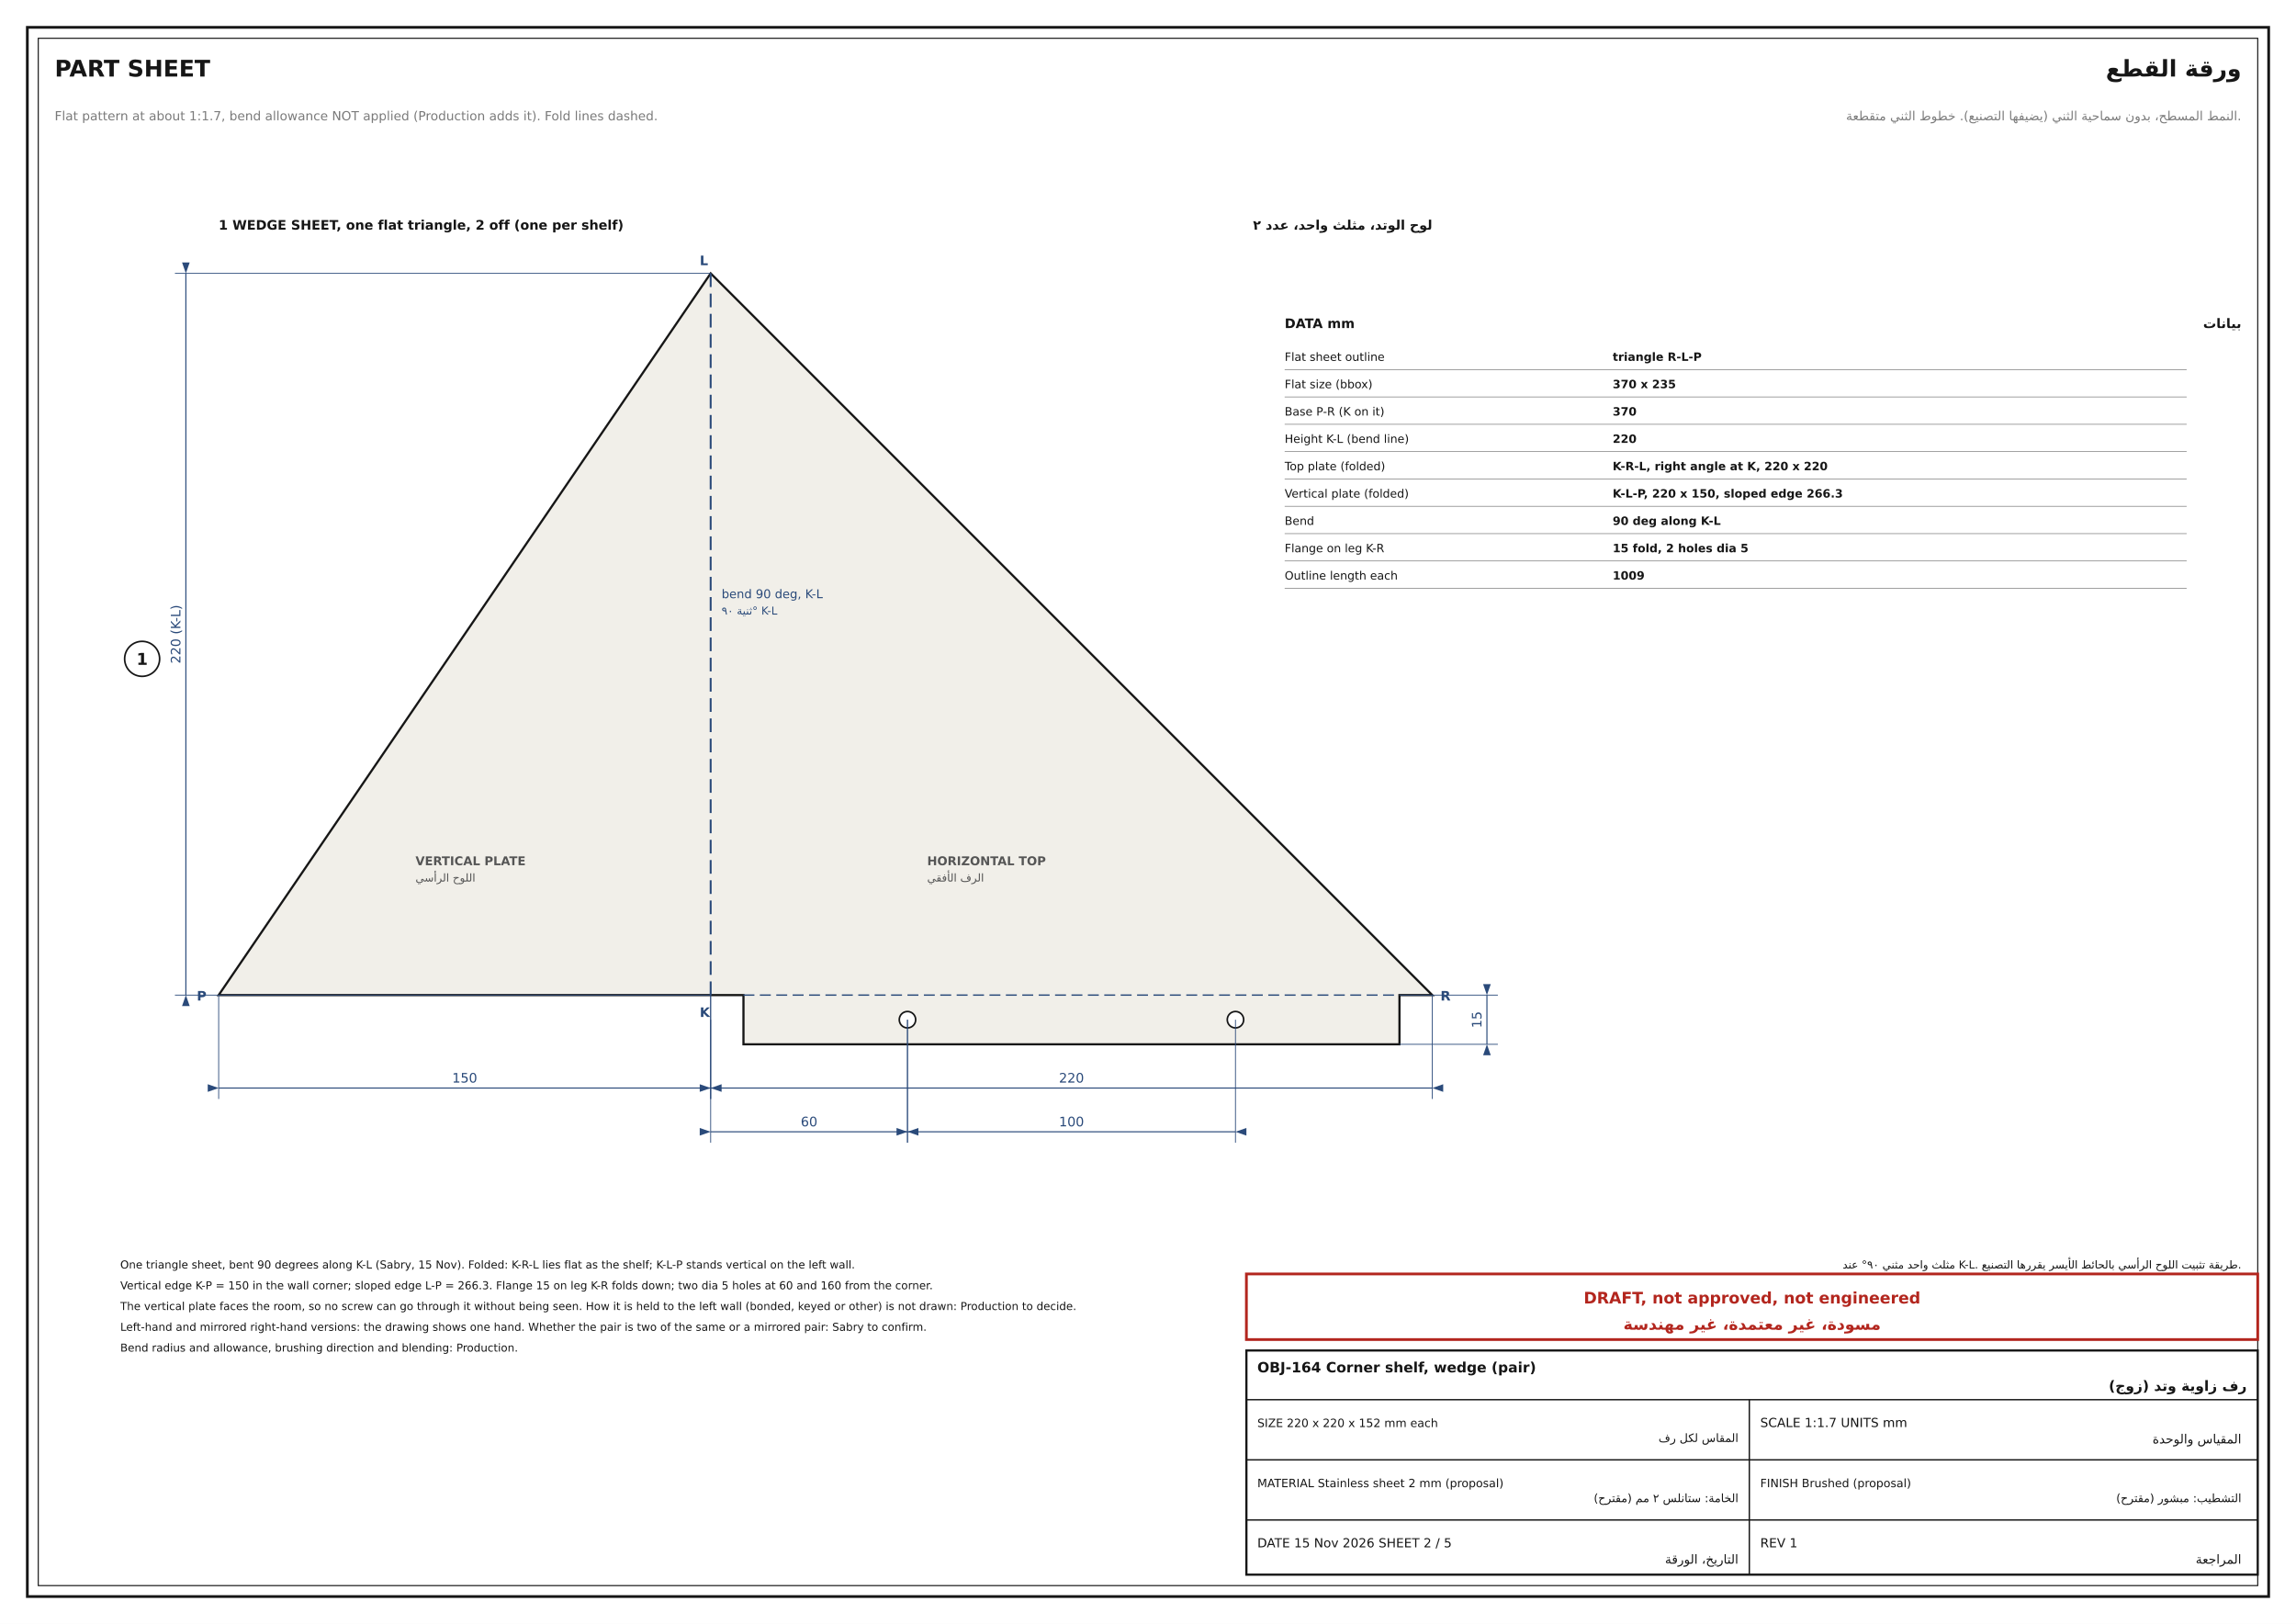
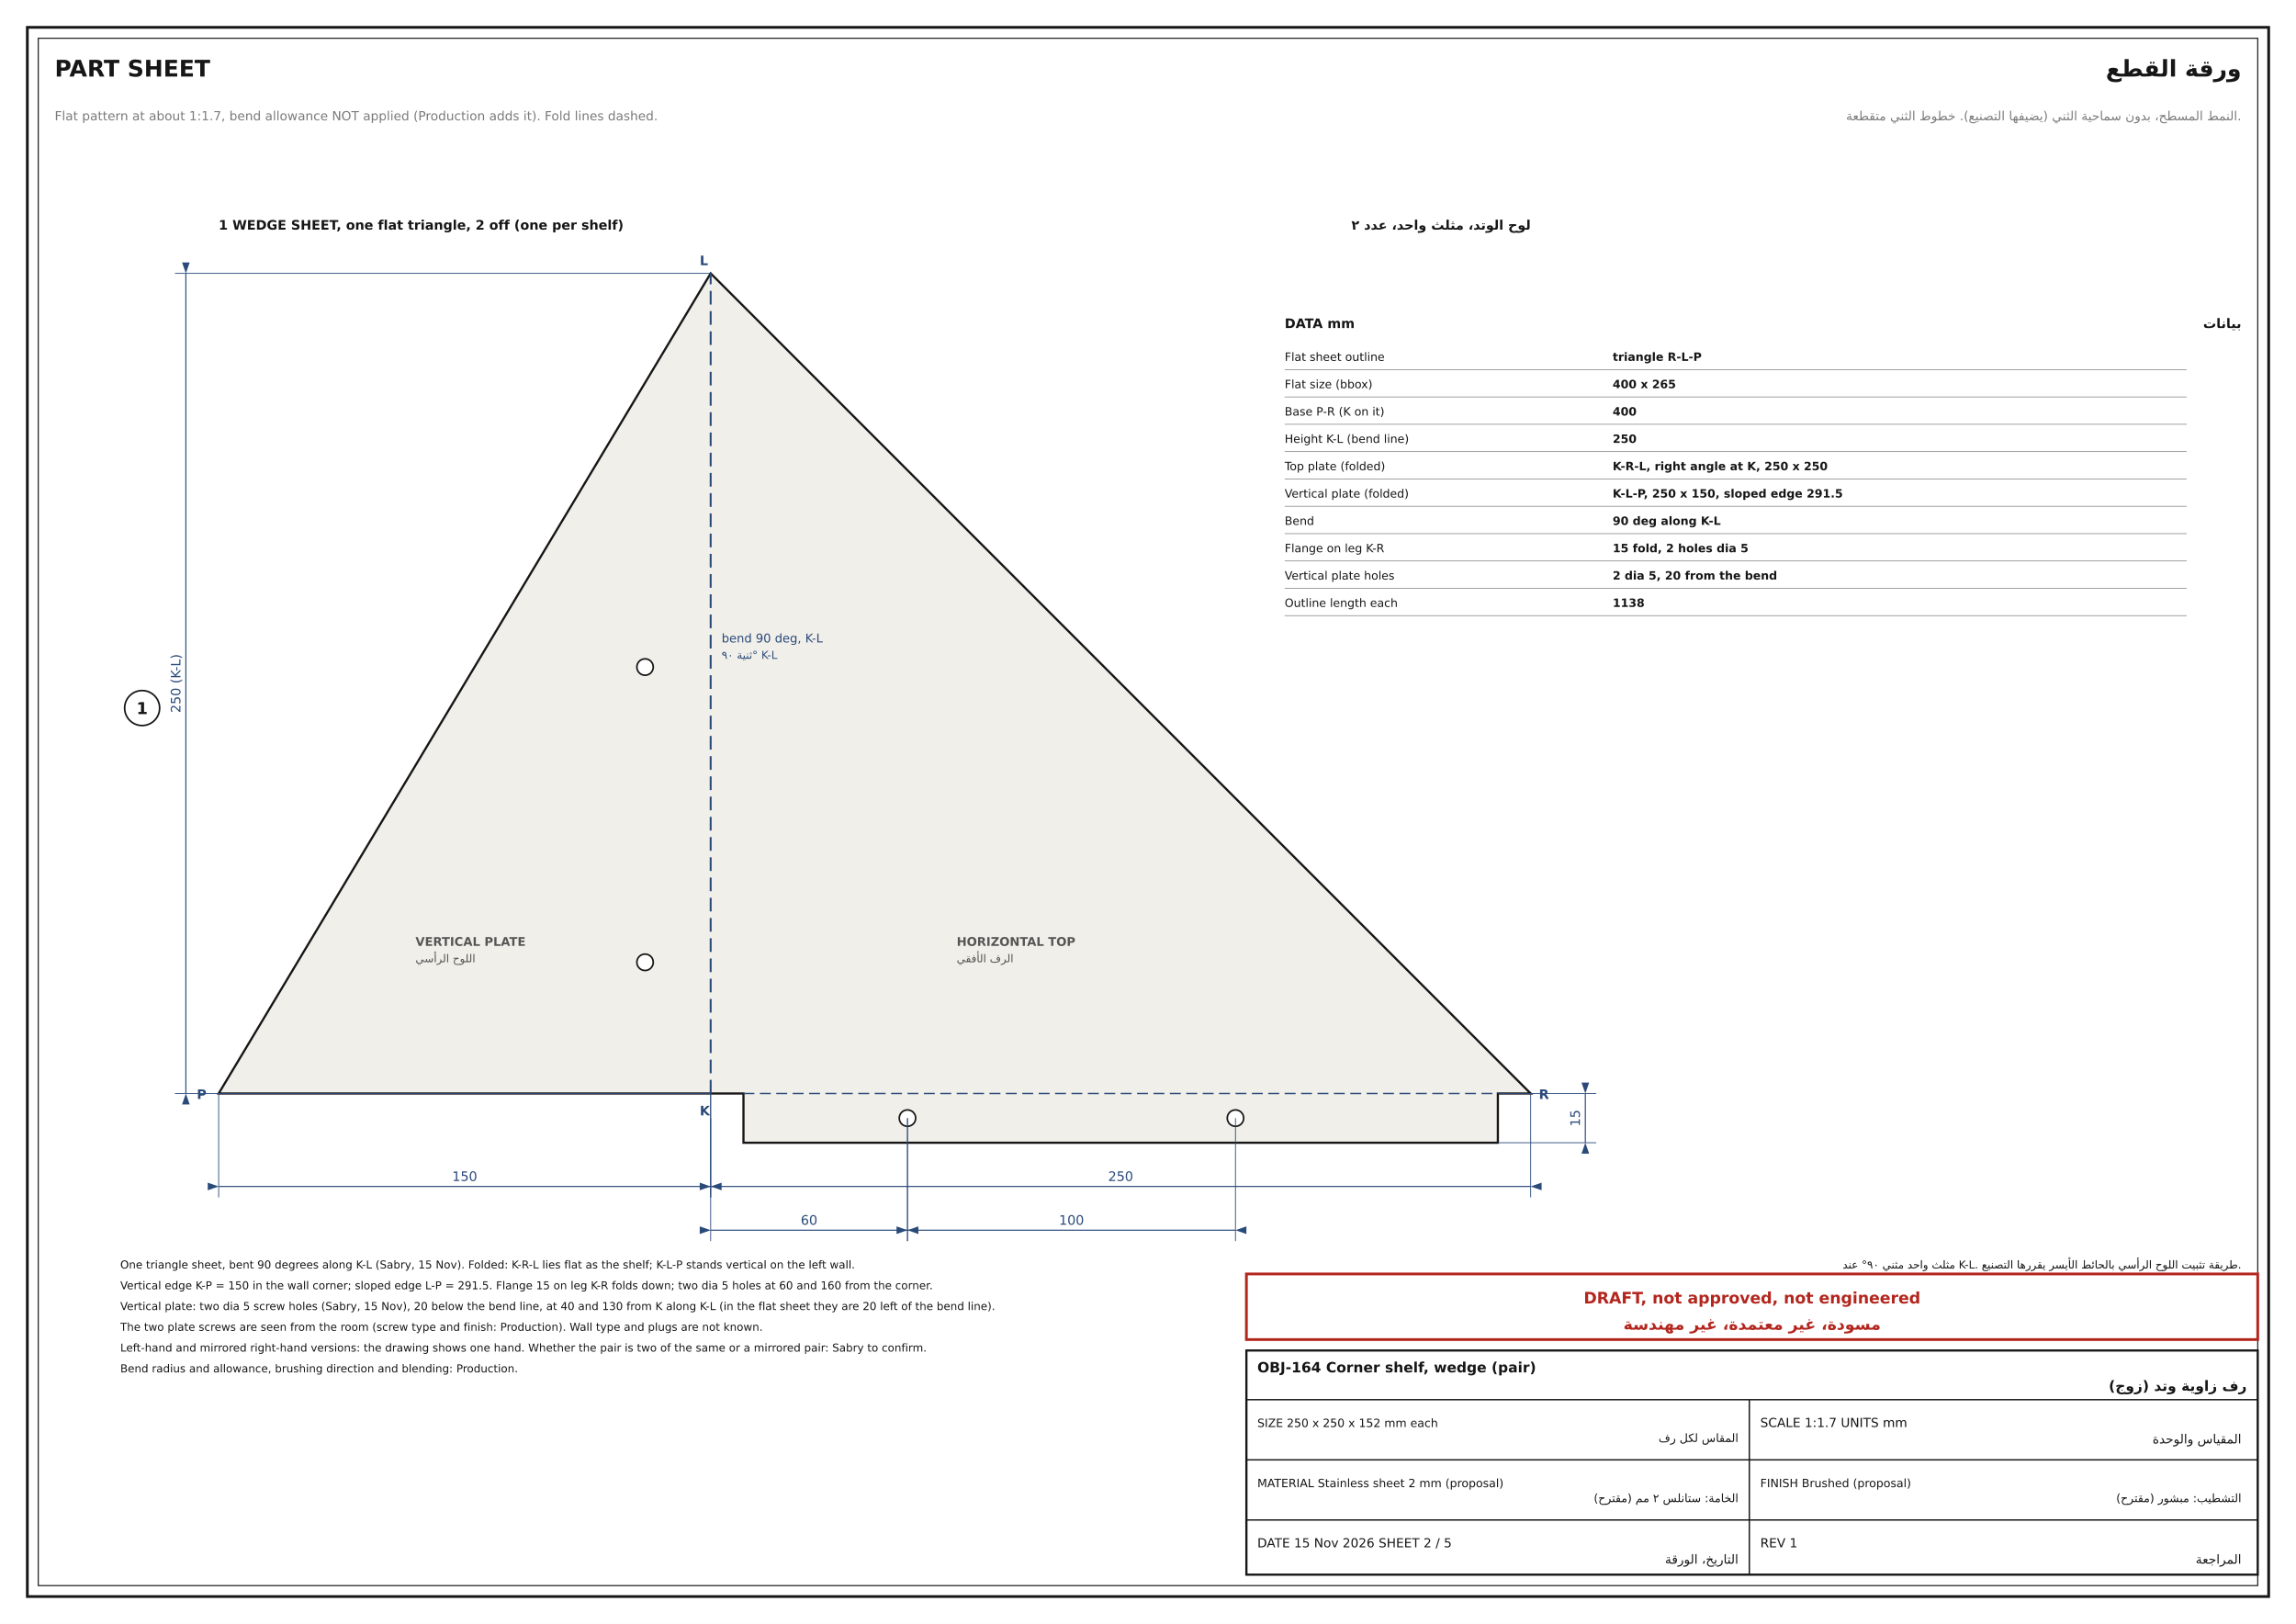
<svg xmlns="http://www.w3.org/2000/svg" viewBox="0 0 420 297" width="420mm" height="297mm">
  <rect width="420" height="297" fill="#fff" />
  <rect x="5.00" y="5.00" width="410.00" height="287.00" fill="none" stroke="#161616" stroke-width="0.5" />
  <rect x="7.00" y="7.00" width="406.00" height="283.00" fill="none" stroke="#161616" stroke-width="0.2" />
  <rect x="228.00" y="247.00" width="185.00" height="41.00" fill="#fff" stroke="#161616" stroke-width="0.4" />
  <line x1="228.00" y1="256.00" x2="413.00" y2="256.00" stroke="#161616" stroke-width="0.25" />
  <line x1="228.00" y1="267.00" x2="413.00" y2="267.00" stroke="#161616" stroke-width="0.25" />
  <line x1="228.00" y1="278.00" x2="413.00" y2="278.00" stroke="#161616" stroke-width="0.25" />
  <line x1="320.00" y1="256.00" x2="320.00" y2="288.00" stroke="#161616" stroke-width="0.25" />
  <text x="230.00" y="251.00" font-family="DejaVu Sans, Inter, Arial, sans-serif" font-size="2.6" font-weight="600" text-anchor="start" fill="#161616">OBJ-164   Corner shelf, wedge (pair)</text>
  <text x="411.00" y="254.38" font-family="DejaVu Sans, Inter, Arial, sans-serif" font-size="2.6" font-weight="600" text-anchor="end" fill="#161616">رف زاوية وتد (زوج)</text>
-   <text x="230.00" y="261.00" font-family="DejaVu Sans, Inter, Arial, sans-serif" font-size="2.1" font-weight="400" text-anchor="start" fill="#161616">SIZE  220 x 220 x 152 mm each</text>
+   <text x="230.00" y="261.00" font-family="DejaVu Sans, Inter, Arial, sans-serif" font-size="2.1" font-weight="400" text-anchor="start" fill="#161616">SIZE  250 x 250 x 152 mm each</text>
  <text x="318.00" y="263.73" font-family="DejaVu Sans, Inter, Arial, sans-serif" font-size="2.1" font-weight="400" text-anchor="end" fill="#161616">المقاس لكل رف</text>
  <text x="322.00" y="261.00" font-family="DejaVu Sans, Inter, Arial, sans-serif" font-size="2.3" font-weight="400" text-anchor="start" fill="#161616">SCALE  1:1.7   UNITS  mm</text>
  <text x="410.00" y="263.99" font-family="DejaVu Sans, Inter, Arial, sans-serif" font-size="2.3" font-weight="400" text-anchor="end" fill="#161616">المقياس والوحدة</text>
  <text x="230.00" y="272.00" font-family="DejaVu Sans, Inter, Arial, sans-serif" font-size="2.1" font-weight="400" text-anchor="start" fill="#161616">MATERIAL  Stainless sheet 2 mm (proposal)</text>
  <text x="318.00" y="274.73" font-family="DejaVu Sans, Inter, Arial, sans-serif" font-size="2.1" font-weight="400" text-anchor="end" fill="#161616">الخامة: ستانلس ٢ مم (مقترح)</text>
  <text x="322.00" y="272.00" font-family="DejaVu Sans, Inter, Arial, sans-serif" font-size="2.1" font-weight="400" text-anchor="start" fill="#161616">FINISH  Brushed (proposal)</text>
  <text x="410.00" y="274.73" font-family="DejaVu Sans, Inter, Arial, sans-serif" font-size="2.1" font-weight="400" text-anchor="end" fill="#161616">التشطيب: مبشور (مقترح)</text>
  <text x="230.00" y="283.00" font-family="DejaVu Sans, Inter, Arial, sans-serif" font-size="2.3" font-weight="400" text-anchor="start" fill="#161616">DATE  15 Nov 2026      SHEET 2 / 5</text>
  <text x="318.00" y="285.99" font-family="DejaVu Sans, Inter, Arial, sans-serif" font-size="2.3" font-weight="400" text-anchor="end" fill="#161616">التاريخ، الورقة</text>
  <text x="322.00" y="283.00" font-family="DejaVu Sans, Inter, Arial, sans-serif" font-size="2.3" font-weight="400" text-anchor="start" fill="#161616">REV  1</text>
  <text x="410.00" y="285.99" font-family="DejaVu Sans, Inter, Arial, sans-serif" font-size="2.3" font-weight="400" text-anchor="end" fill="#161616">المراجعة</text>
  <rect x="228.00" y="233.00" width="185.00" height="12.00" fill="#fff" stroke="#b3261e" stroke-width="0.5" />
  <text x="320.50" y="238.40" font-family="DejaVu Sans, Inter, Arial, sans-serif" font-size="2.9" font-weight="700" text-anchor="middle" fill="#b3261e">DRAFT, not approved, not engineered</text>
  <text x="320.50" y="243.20" font-family="DejaVu Sans, Inter, Arial, sans-serif" font-size="2.9" font-weight="700" text-anchor="middle" fill="#b3261e">مسودة، غير معتمدة، غير مهندسة</text>
  <text x="10.00" y="14.00" font-family="DejaVu Sans, Inter, Arial, sans-serif" font-size="4.2" font-weight="700" text-anchor="start" fill="#161616">PART SHEET</text>
  <text x="410.00" y="14.00" font-family="DejaVu Sans, Inter, Arial, sans-serif" font-size="4.2" font-weight="700" text-anchor="end" fill="#161616">ورقة القطع</text>
  <text x="10.00" y="22.00" font-family="DejaVu Sans, Inter, Arial, sans-serif" font-size="2.3" font-weight="400" text-anchor="start" fill="#7a7a7a">Flat pattern at about 1:1.7, bend allowance NOT applied (Production adds it). Fold lines dashed.</text>
  <text x="410.00" y="22.00" font-family="DejaVu Sans, Inter, Arial, sans-serif" font-size="2.3" font-weight="400" text-anchor="end" fill="#7a7a7a">النمط المسطح، بدون سماحية الثني (يضيفها التصنيع). خطوط الثني متقطعة.</text>
-   <polygon points="40.00,182.00 130.00,50.00 262.00,182.00 256.00,182.00 256.00,191.00 136.00,191.00 136.00,182.00" fill="#f1efe9" stroke="#161616" stroke-width="0.4" />
-   <circle cx="166.00" cy="186.50" r="1.50" fill="#fff" stroke="#161616" stroke-width=".3" />
-   <circle cx="226.00" cy="186.50" r="1.50" fill="#fff" stroke="#161616" stroke-width=".3" />
-   <line x1="130.00" y1="182.00" x2="130.00" y2="50.00" stroke="#2a4a7a" stroke-width="0.35" stroke-dasharray="2.5 1.2" />
-   <line x1="136.00" y1="182.00" x2="256.00" y2="182.00" stroke="#2a4a7a" stroke-width="0.25" stroke-dasharray="2 1" />
-   <text x="132.00" y="109.40" font-family="DejaVu Sans, Inter, Arial, sans-serif" font-size="2.2" font-weight="500" text-anchor="start" fill="#2a4a7a">bend 90 deg, K-L</text>
-   <text x="132.00" y="112.40" font-family="DejaVu Sans, Inter, Arial, sans-serif" font-size="2.0" font-weight="400" text-anchor="start" fill="#2a4a7a">ثنية ٩٠° K-L</text>
-   <text x="76.00" y="158.24" font-family="DejaVu Sans, Inter, Arial, sans-serif" font-size="2.2" font-weight="600" text-anchor="start" fill="#555">VERTICAL PLATE</text>
-   <text x="76.00" y="161.24" font-family="DejaVu Sans, Inter, Arial, sans-serif" font-size="2.0" font-weight="400" text-anchor="start" fill="#555">اللوح الرأسي</text>
-   <text x="169.60" y="158.24" font-family="DejaVu Sans, Inter, Arial, sans-serif" font-size="2.2" font-weight="600" text-anchor="start" fill="#555">HORIZONTAL TOP</text>
-   <text x="169.60" y="161.24" font-family="DejaVu Sans, Inter, Arial, sans-serif" font-size="2.0" font-weight="400" text-anchor="start" fill="#555">الرف الأفقي</text>
-   <text x="128.00" y="186.00" font-family="DejaVu Sans, Inter, Arial, sans-serif" font-size="2.4" font-weight="600" text-anchor="start" fill="#2a4a7a">K</text>
+   <polygon points="40.00,200.00 130.00,50.00 280.00,200.00 274.00,200.00 274.00,209.00 136.00,209.00 136.00,200.00" fill="#f1efe9" stroke="#161616" stroke-width="0.4" />
+   <circle cx="166.00" cy="204.50" r="1.50" fill="#fff" stroke="#161616" stroke-width=".3" />
+   <circle cx="226.00" cy="204.50" r="1.50" fill="#fff" stroke="#161616" stroke-width=".3" />
+   <circle cx="118.00" cy="176.00" r="1.50" fill="#fff" stroke="#161616" stroke-width=".3" />
+   <circle cx="118.00" cy="122.00" r="1.50" fill="#fff" stroke="#161616" stroke-width=".3" />
+   <line x1="130.00" y1="200.00" x2="130.00" y2="50.00" stroke="#2a4a7a" stroke-width="0.35" stroke-dasharray="2.5 1.2" />
+   <line x1="136.00" y1="200.00" x2="274.00" y2="200.00" stroke="#2a4a7a" stroke-width="0.25" stroke-dasharray="2 1" />
+   <text x="132.00" y="117.50" font-family="DejaVu Sans, Inter, Arial, sans-serif" font-size="2.2" font-weight="500" text-anchor="start" fill="#2a4a7a">bend 90 deg, K-L</text>
+   <text x="132.00" y="120.50" font-family="DejaVu Sans, Inter, Arial, sans-serif" font-size="2.0" font-weight="400" text-anchor="start" fill="#2a4a7a">ثنية ٩٠° K-L</text>
+   <text x="76.00" y="173.00" font-family="DejaVu Sans, Inter, Arial, sans-serif" font-size="2.2" font-weight="600" text-anchor="start" fill="#555">VERTICAL PLATE</text>
+   <text x="76.00" y="176.00" font-family="DejaVu Sans, Inter, Arial, sans-serif" font-size="2.0" font-weight="400" text-anchor="start" fill="#555">اللوح الرأسي</text>
+   <text x="175.00" y="173.00" font-family="DejaVu Sans, Inter, Arial, sans-serif" font-size="2.2" font-weight="600" text-anchor="start" fill="#555">HORIZONTAL TOP</text>
+   <text x="175.00" y="176.00" font-family="DejaVu Sans, Inter, Arial, sans-serif" font-size="2.0" font-weight="400" text-anchor="start" fill="#555">الرف الأفقي</text>
+   <text x="128.00" y="204.00" font-family="DejaVu Sans, Inter, Arial, sans-serif" font-size="2.4" font-weight="600" text-anchor="start" fill="#2a4a7a">K</text>
  <text x="128.00" y="48.50" font-family="DejaVu Sans, Inter, Arial, sans-serif" font-size="2.4" font-weight="600" text-anchor="start" fill="#2a4a7a">L</text>
-   <text x="263.50" y="183.00" font-family="DejaVu Sans, Inter, Arial, sans-serif" font-size="2.4" font-weight="600" text-anchor="start" fill="#2a4a7a">R</text>
-   <text x="36.00" y="183.00" font-family="DejaVu Sans, Inter, Arial, sans-serif" font-size="2.4" font-weight="600" text-anchor="start" fill="#2a4a7a">P</text>
-   <line x1="40.00" y1="199.00" x2="130.00" y2="199.00" stroke="#2a4a7a" stroke-width="0.2" />
-   <polygon points="40.00,199.00 38.00,198.30 38.00,199.70" fill="#2a4a7a" />
-   <polygon points="130.00,199.00 132.00,199.70 132.00,198.30" fill="#2a4a7a" />
-   <line x1="40.00" y1="182.00" x2="40.00" y2="201.00" stroke="#2a4a7a" stroke-width="0.15" />
-   <line x1="130.00" y1="182.00" x2="130.00" y2="201.00" stroke="#2a4a7a" stroke-width="0.15" />
-   <text x="85.00" y="198.00" font-family="DejaVu Sans, Inter, Arial, sans-serif" font-size="2.4" font-weight="500" text-anchor="middle" fill="#2a4a7a">150</text>
-   <line x1="130.00" y1="199.00" x2="262.00" y2="199.00" stroke="#2a4a7a" stroke-width="0.2" />
-   <polygon points="130.00,199.00 128.00,198.30 128.00,199.70" fill="#2a4a7a" />
-   <polygon points="262.00,199.00 264.00,199.70 264.00,198.30" fill="#2a4a7a" />
-   <line x1="130.00" y1="182.00" x2="130.00" y2="201.00" stroke="#2a4a7a" stroke-width="0.15" />
-   <line x1="262.00" y1="182.00" x2="262.00" y2="201.00" stroke="#2a4a7a" stroke-width="0.15" />
-   <text x="196.00" y="198.00" font-family="DejaVu Sans, Inter, Arial, sans-serif" font-size="2.4" font-weight="500" text-anchor="middle" fill="#2a4a7a">220</text>
-   <line x1="130.00" y1="207.00" x2="166.00" y2="207.00" stroke="#2a4a7a" stroke-width="0.2" />
-   <polygon points="130.00,207.00 128.00,206.30 128.00,207.70" fill="#2a4a7a" />
-   <polygon points="166.00,207.00 168.00,207.70 168.00,206.30" fill="#2a4a7a" />
-   <line x1="130.00" y1="186.50" x2="130.00" y2="209.00" stroke="#2a4a7a" stroke-width="0.15" />
-   <line x1="166.00" y1="186.50" x2="166.00" y2="209.00" stroke="#2a4a7a" stroke-width="0.15" />
-   <text x="148.00" y="206.00" font-family="DejaVu Sans, Inter, Arial, sans-serif" font-size="2.4" font-weight="500" text-anchor="middle" fill="#2a4a7a">60</text>
-   <line x1="166.00" y1="207.00" x2="226.00" y2="207.00" stroke="#2a4a7a" stroke-width="0.2" />
-   <polygon points="166.00,207.00 164.00,206.30 164.00,207.70" fill="#2a4a7a" />
-   <polygon points="226.00,207.00 228.00,207.70 228.00,206.30" fill="#2a4a7a" />
-   <line x1="166.00" y1="186.50" x2="166.00" y2="209.00" stroke="#2a4a7a" stroke-width="0.15" />
-   <line x1="226.00" y1="186.50" x2="226.00" y2="209.00" stroke="#2a4a7a" stroke-width="0.15" />
-   <text x="196.00" y="206.00" font-family="DejaVu Sans, Inter, Arial, sans-serif" font-size="2.4" font-weight="500" text-anchor="middle" fill="#2a4a7a">100</text>
-   <line x1="34.00" y1="50.00" x2="34.00" y2="182.00" stroke="#2a4a7a" stroke-width="0.2" />
+   <text x="281.50" y="201.00" font-family="DejaVu Sans, Inter, Arial, sans-serif" font-size="2.4" font-weight="600" text-anchor="start" fill="#2a4a7a">R</text>
+   <text x="36.00" y="201.00" font-family="DejaVu Sans, Inter, Arial, sans-serif" font-size="2.4" font-weight="600" text-anchor="start" fill="#2a4a7a">P</text>
+   <line x1="40.00" y1="217.00" x2="130.00" y2="217.00" stroke="#2a4a7a" stroke-width="0.2" />
+   <polygon points="40.00,217.00 38.00,216.30 38.00,217.70" fill="#2a4a7a" />
+   <polygon points="130.00,217.00 132.00,217.70 132.00,216.30" fill="#2a4a7a" />
+   <line x1="40.00" y1="200.00" x2="40.00" y2="219.00" stroke="#2a4a7a" stroke-width="0.15" />
+   <line x1="130.00" y1="200.00" x2="130.00" y2="219.00" stroke="#2a4a7a" stroke-width="0.15" />
+   <text x="85.00" y="216.00" font-family="DejaVu Sans, Inter, Arial, sans-serif" font-size="2.4" font-weight="500" text-anchor="middle" fill="#2a4a7a">150</text>
+   <line x1="130.00" y1="217.00" x2="280.00" y2="217.00" stroke="#2a4a7a" stroke-width="0.2" />
+   <polygon points="130.00,217.00 128.00,216.30 128.00,217.70" fill="#2a4a7a" />
+   <polygon points="280.00,217.00 282.00,217.70 282.00,216.30" fill="#2a4a7a" />
+   <line x1="130.00" y1="200.00" x2="130.00" y2="219.00" stroke="#2a4a7a" stroke-width="0.15" />
+   <line x1="280.00" y1="200.00" x2="280.00" y2="219.00" stroke="#2a4a7a" stroke-width="0.15" />
+   <text x="205.00" y="216.00" font-family="DejaVu Sans, Inter, Arial, sans-serif" font-size="2.4" font-weight="500" text-anchor="middle" fill="#2a4a7a">250</text>
+   <line x1="130.00" y1="225.00" x2="166.00" y2="225.00" stroke="#2a4a7a" stroke-width="0.2" />
+   <polygon points="130.00,225.00 128.00,224.30 128.00,225.70" fill="#2a4a7a" />
+   <polygon points="166.00,225.00 168.00,225.70 168.00,224.30" fill="#2a4a7a" />
+   <line x1="130.00" y1="204.50" x2="130.00" y2="227.00" stroke="#2a4a7a" stroke-width="0.15" />
+   <line x1="166.00" y1="204.50" x2="166.00" y2="227.00" stroke="#2a4a7a" stroke-width="0.15" />
+   <text x="148.00" y="224.00" font-family="DejaVu Sans, Inter, Arial, sans-serif" font-size="2.4" font-weight="500" text-anchor="middle" fill="#2a4a7a">60</text>
+   <line x1="166.00" y1="225.00" x2="226.00" y2="225.00" stroke="#2a4a7a" stroke-width="0.2" />
+   <polygon points="166.00,225.00 164.00,224.30 164.00,225.70" fill="#2a4a7a" />
+   <polygon points="226.00,225.00 228.00,225.70 228.00,224.30" fill="#2a4a7a" />
+   <line x1="166.00" y1="204.50" x2="166.00" y2="227.00" stroke="#2a4a7a" stroke-width="0.15" />
+   <line x1="226.00" y1="204.50" x2="226.00" y2="227.00" stroke="#2a4a7a" stroke-width="0.15" />
+   <text x="196.00" y="224.00" font-family="DejaVu Sans, Inter, Arial, sans-serif" font-size="2.4" font-weight="500" text-anchor="middle" fill="#2a4a7a">100</text>
+   <line x1="34.00" y1="50.00" x2="34.00" y2="200.00" stroke="#2a4a7a" stroke-width="0.2" />
  <polygon points="34.00,50.00 34.70,48.00 33.30,48.00" fill="#2a4a7a" />
-   <polygon points="34.00,182.00 33.30,184.00 34.70,184.00" fill="#2a4a7a" />
+   <polygon points="34.00,200.00 33.30,202.00 34.70,202.00" fill="#2a4a7a" />
  <line x1="130.00" y1="50.00" x2="32.00" y2="50.00" stroke="#2a4a7a" stroke-width="0.15" />
-   <line x1="130.00" y1="182.00" x2="32.00" y2="182.00" stroke="#2a4a7a" stroke-width="0.15" />
-   <text transform="translate(33.00 116.00) rotate(-90)" font-family="DejaVu Sans, Inter, Arial, sans-serif" font-size="2.4" font-weight="500" text-anchor="middle" fill="#2a4a7a">220  (K-L)</text>
-   <line x1="272.00" y1="182.00" x2="272.00" y2="191.00" stroke="#2a4a7a" stroke-width="0.2" />
-   <polygon points="272.00,182.00 272.70,180.00 271.30,180.00" fill="#2a4a7a" />
-   <polygon points="272.00,191.00 271.30,193.00 272.70,193.00" fill="#2a4a7a" />
-   <line x1="256.00" y1="182.00" x2="274.00" y2="182.00" stroke="#2a4a7a" stroke-width="0.15" />
-   <line x1="256.00" y1="191.00" x2="274.00" y2="191.00" stroke="#2a4a7a" stroke-width="0.15" />
-   <text transform="translate(271.00 186.50) rotate(-90)" font-family="DejaVu Sans, Inter, Arial, sans-serif" font-size="2.4" font-weight="500" text-anchor="middle" fill="#2a4a7a">15</text>
+   <line x1="130.00" y1="200.00" x2="32.00" y2="200.00" stroke="#2a4a7a" stroke-width="0.15" />
+   <text transform="translate(33.00 125.00) rotate(-90)" font-family="DejaVu Sans, Inter, Arial, sans-serif" font-size="2.4" font-weight="500" text-anchor="middle" fill="#2a4a7a">250  (K-L)</text>
+   <line x1="290.00" y1="200.00" x2="290.00" y2="209.00" stroke="#2a4a7a" stroke-width="0.2" />
+   <polygon points="290.00,200.00 290.70,198.00 289.30,198.00" fill="#2a4a7a" />
+   <polygon points="290.00,209.00 289.30,211.00 290.70,211.00" fill="#2a4a7a" />
+   <line x1="274.00" y1="200.00" x2="292.00" y2="200.00" stroke="#2a4a7a" stroke-width="0.15" />
+   <line x1="274.00" y1="209.00" x2="292.00" y2="209.00" stroke="#2a4a7a" stroke-width="0.15" />
+   <text transform="translate(289.00 204.50) rotate(-90)" font-family="DejaVu Sans, Inter, Arial, sans-serif" font-size="2.4" font-weight="500" text-anchor="middle" fill="#2a4a7a">15</text>
  <text x="40.00" y="42.00" font-family="DejaVu Sans, Inter, Arial, sans-serif" font-size="2.4" font-weight="600" text-anchor="start" fill="#161616">1  WEDGE SHEET, one flat triangle, 2 off (one per shelf)</text>
-   <text x="262.00" y="42.00" font-family="DejaVu Sans, Inter, Arial, sans-serif" font-size="2.4" font-weight="600" text-anchor="end" fill="#161616">لوح الوتد، مثلث واحد، عدد ٢</text>
-   <circle cx="26.00" cy="120.50" r="3.2" fill="#fff" stroke="#161616" stroke-width=".3" />
-   <text x="26.00" y="121.60" font-family="DejaVu Sans, Inter, Arial, sans-serif" font-size="3" font-weight="600" text-anchor="middle" fill="#161616">1</text>
+   <text x="280.00" y="42.00" font-family="DejaVu Sans, Inter, Arial, sans-serif" font-size="2.4" font-weight="600" text-anchor="end" fill="#161616">لوح الوتد، مثلث واحد، عدد ٢</text>
+   <circle cx="26.00" cy="129.50" r="3.2" fill="#fff" stroke="#161616" stroke-width=".3" />
+   <text x="26.00" y="130.60" font-family="DejaVu Sans, Inter, Arial, sans-serif" font-size="3" font-weight="600" text-anchor="middle" fill="#161616">1</text>
  <text x="235.00" y="60.00" font-family="DejaVu Sans, Inter, Arial, sans-serif" font-size="2.4" font-weight="600" text-anchor="start" fill="#161616">DATA  mm</text>
  <text x="410.00" y="60.00" font-family="DejaVu Sans, Inter, Arial, sans-serif" font-size="2.4" font-weight="600" text-anchor="end" fill="#161616">بيانات</text>
  <text x="235.00" y="66.00" font-family="DejaVu Sans, Inter, Arial, sans-serif" font-size="2.1" font-weight="400" text-anchor="start" fill="#161616">Flat sheet outline</text>
  <text x="295.00" y="66.00" font-family="DejaVu Sans, Inter, Arial, sans-serif" font-size="2.1" font-weight="600" text-anchor="start" fill="#161616">triangle R-L-P</text>
  <line x1="235.00" y1="67.60" x2="400.00" y2="67.60" stroke="#7a7a7a" stroke-width="0.12" />
  <text x="235.00" y="71.00" font-family="DejaVu Sans, Inter, Arial, sans-serif" font-size="2.1" font-weight="400" text-anchor="start" fill="#161616">Flat size (bbox)</text>
-   <text x="295.00" y="71.00" font-family="DejaVu Sans, Inter, Arial, sans-serif" font-size="2.1" font-weight="600" text-anchor="start" fill="#161616">370 x 235</text>
+   <text x="295.00" y="71.00" font-family="DejaVu Sans, Inter, Arial, sans-serif" font-size="2.1" font-weight="600" text-anchor="start" fill="#161616">400 x 265</text>
  <line x1="235.00" y1="72.60" x2="400.00" y2="72.60" stroke="#7a7a7a" stroke-width="0.12" />
  <text x="235.00" y="76.00" font-family="DejaVu Sans, Inter, Arial, sans-serif" font-size="2.1" font-weight="400" text-anchor="start" fill="#161616">Base P-R (K on it)</text>
-   <text x="295.00" y="76.00" font-family="DejaVu Sans, Inter, Arial, sans-serif" font-size="2.1" font-weight="600" text-anchor="start" fill="#161616">370</text>
+   <text x="295.00" y="76.00" font-family="DejaVu Sans, Inter, Arial, sans-serif" font-size="2.1" font-weight="600" text-anchor="start" fill="#161616">400</text>
  <line x1="235.00" y1="77.60" x2="400.00" y2="77.60" stroke="#7a7a7a" stroke-width="0.12" />
  <text x="235.00" y="81.00" font-family="DejaVu Sans, Inter, Arial, sans-serif" font-size="2.1" font-weight="400" text-anchor="start" fill="#161616">Height K-L (bend line)</text>
-   <text x="295.00" y="81.00" font-family="DejaVu Sans, Inter, Arial, sans-serif" font-size="2.1" font-weight="600" text-anchor="start" fill="#161616">220</text>
+   <text x="295.00" y="81.00" font-family="DejaVu Sans, Inter, Arial, sans-serif" font-size="2.1" font-weight="600" text-anchor="start" fill="#161616">250</text>
  <line x1="235.00" y1="82.60" x2="400.00" y2="82.60" stroke="#7a7a7a" stroke-width="0.12" />
  <text x="235.00" y="86.00" font-family="DejaVu Sans, Inter, Arial, sans-serif" font-size="2.1" font-weight="400" text-anchor="start" fill="#161616">Top plate (folded)</text>
-   <text x="295.00" y="86.00" font-family="DejaVu Sans, Inter, Arial, sans-serif" font-size="2.1" font-weight="600" text-anchor="start" fill="#161616">K-R-L, right angle at K, 220 x 220</text>
+   <text x="295.00" y="86.00" font-family="DejaVu Sans, Inter, Arial, sans-serif" font-size="2.1" font-weight="600" text-anchor="start" fill="#161616">K-R-L, right angle at K, 250 x 250</text>
  <line x1="235.00" y1="87.60" x2="400.00" y2="87.60" stroke="#7a7a7a" stroke-width="0.12" />
  <text x="235.00" y="91.00" font-family="DejaVu Sans, Inter, Arial, sans-serif" font-size="2.1" font-weight="400" text-anchor="start" fill="#161616">Vertical plate (folded)</text>
-   <text x="295.00" y="91.00" font-family="DejaVu Sans, Inter, Arial, sans-serif" font-size="2.1" font-weight="600" text-anchor="start" fill="#161616">K-L-P, 220 x 150, sloped edge 266.3</text>
+   <text x="295.00" y="91.00" font-family="DejaVu Sans, Inter, Arial, sans-serif" font-size="2.1" font-weight="600" text-anchor="start" fill="#161616">K-L-P, 250 x 150, sloped edge 291.5</text>
  <line x1="235.00" y1="92.60" x2="400.00" y2="92.60" stroke="#7a7a7a" stroke-width="0.12" />
  <text x="235.00" y="96.00" font-family="DejaVu Sans, Inter, Arial, sans-serif" font-size="2.1" font-weight="400" text-anchor="start" fill="#161616">Bend</text>
  <text x="295.00" y="96.00" font-family="DejaVu Sans, Inter, Arial, sans-serif" font-size="2.1" font-weight="600" text-anchor="start" fill="#161616">90 deg along K-L</text>
  <line x1="235.00" y1="97.60" x2="400.00" y2="97.60" stroke="#7a7a7a" stroke-width="0.12" />
  <text x="235.00" y="101.00" font-family="DejaVu Sans, Inter, Arial, sans-serif" font-size="2.1" font-weight="400" text-anchor="start" fill="#161616">Flange on leg K-R</text>
  <text x="295.00" y="101.00" font-family="DejaVu Sans, Inter, Arial, sans-serif" font-size="2.1" font-weight="600" text-anchor="start" fill="#161616">15 fold, 2 holes dia 5</text>
  <line x1="235.00" y1="102.60" x2="400.00" y2="102.60" stroke="#7a7a7a" stroke-width="0.12" />
-   <text x="235.00" y="106.00" font-family="DejaVu Sans, Inter, Arial, sans-serif" font-size="2.1" font-weight="400" text-anchor="start" fill="#161616">Outline length each</text>
-   <text x="295.00" y="106.00" font-family="DejaVu Sans, Inter, Arial, sans-serif" font-size="2.1" font-weight="600" text-anchor="start" fill="#161616">1009</text>
+   <text x="235.00" y="106.00" font-family="DejaVu Sans, Inter, Arial, sans-serif" font-size="2.1" font-weight="400" text-anchor="start" fill="#161616">Vertical plate holes</text>
+   <text x="295.00" y="106.00" font-family="DejaVu Sans, Inter, Arial, sans-serif" font-size="2.1" font-weight="600" text-anchor="start" fill="#161616">2 dia 5, 20 from the bend</text>
  <line x1="235.00" y1="107.60" x2="400.00" y2="107.60" stroke="#7a7a7a" stroke-width="0.12" />
+   <text x="235.00" y="111.00" font-family="DejaVu Sans, Inter, Arial, sans-serif" font-size="2.1" font-weight="400" text-anchor="start" fill="#161616">Outline length each</text>
+   <text x="295.00" y="111.00" font-family="DejaVu Sans, Inter, Arial, sans-serif" font-size="2.1" font-weight="600" text-anchor="start" fill="#161616">1138</text>
+   <line x1="235.00" y1="112.60" x2="400.00" y2="112.60" stroke="#7a7a7a" stroke-width="0.12" />
  <text x="22.00" y="232.00" font-family="DejaVu Sans, Inter, Arial, sans-serif" font-size="2.0" font-weight="400" text-anchor="start" fill="#161616">One triangle sheet, bent 90 degrees along K-L (Sabry, 15 Nov). Folded: K-R-L lies flat as the shelf; K-L-P stands vertical on the left wall.</text>
-   <text x="22.00" y="235.80" font-family="DejaVu Sans, Inter, Arial, sans-serif" font-size="2.0" font-weight="400" text-anchor="start" fill="#161616">Vertical edge K-P = 150 in the wall corner; sloped edge L-P = 266.3. Flange 15 on leg K-R folds down; two dia 5 holes at 60 and 160 from the corner.</text>
-   <text x="22.00" y="239.60" font-family="DejaVu Sans, Inter, Arial, sans-serif" font-size="2.0" font-weight="400" text-anchor="start" fill="#161616">The vertical plate faces the room, so no screw can go through it without being seen. How it is held to the left wall (bonded, keyed or other) is not drawn: Production to decide.</text>
-   <text x="22.00" y="243.40" font-family="DejaVu Sans, Inter, Arial, sans-serif" font-size="2.0" font-weight="400" text-anchor="start" fill="#161616">Left-hand and mirrored right-hand versions: the drawing shows one hand. Whether the pair is two of the same or a mirrored pair: Sabry to confirm.</text>
-   <text x="22.00" y="247.20" font-family="DejaVu Sans, Inter, Arial, sans-serif" font-size="2.0" font-weight="400" text-anchor="start" fill="#161616">Bend radius and allowance, brushing direction and blending: Production.</text>
+   <text x="22.00" y="235.80" font-family="DejaVu Sans, Inter, Arial, sans-serif" font-size="2.0" font-weight="400" text-anchor="start" fill="#161616">Vertical edge K-P = 150 in the wall corner; sloped edge L-P = 291.5. Flange 15 on leg K-R folds down; two dia 5 holes at 60 and 160 from the corner.</text>
+   <text x="22.00" y="239.60" font-family="DejaVu Sans, Inter, Arial, sans-serif" font-size="2.0" font-weight="400" text-anchor="start" fill="#161616">Vertical plate: two dia 5 screw holes (Sabry, 15 Nov), 20 below the bend line, at 40 and 130 from K along K-L (in the flat sheet they are 20 left of the bend line).</text>
+   <text x="22.00" y="243.40" font-family="DejaVu Sans, Inter, Arial, sans-serif" font-size="2.0" font-weight="400" text-anchor="start" fill="#161616">The two plate screws are seen from the room (screw type and finish: Production). Wall type and plugs are not known.</text>
+   <text x="22.00" y="247.20" font-family="DejaVu Sans, Inter, Arial, sans-serif" font-size="2.0" font-weight="400" text-anchor="start" fill="#161616">Left-hand and mirrored right-hand versions: the drawing shows one hand. Whether the pair is two of the same or a mirrored pair: Sabry to confirm.</text>
+   <text x="22.00" y="251.00" font-family="DejaVu Sans, Inter, Arial, sans-serif" font-size="2.0" font-weight="400" text-anchor="start" fill="#161616">Bend radius and allowance, brushing direction and blending: Production.</text>
  <text x="410.00" y="232.00" font-family="DejaVu Sans, Inter, Arial, sans-serif" font-size="2.0" font-weight="400" text-anchor="end" fill="#161616">مثلث واحد مثني ٩٠° عند K-L. طريقة تثبيت اللوح الرأسي بالحائط الأيسر يقررها التصنيع.</text>
</svg>
